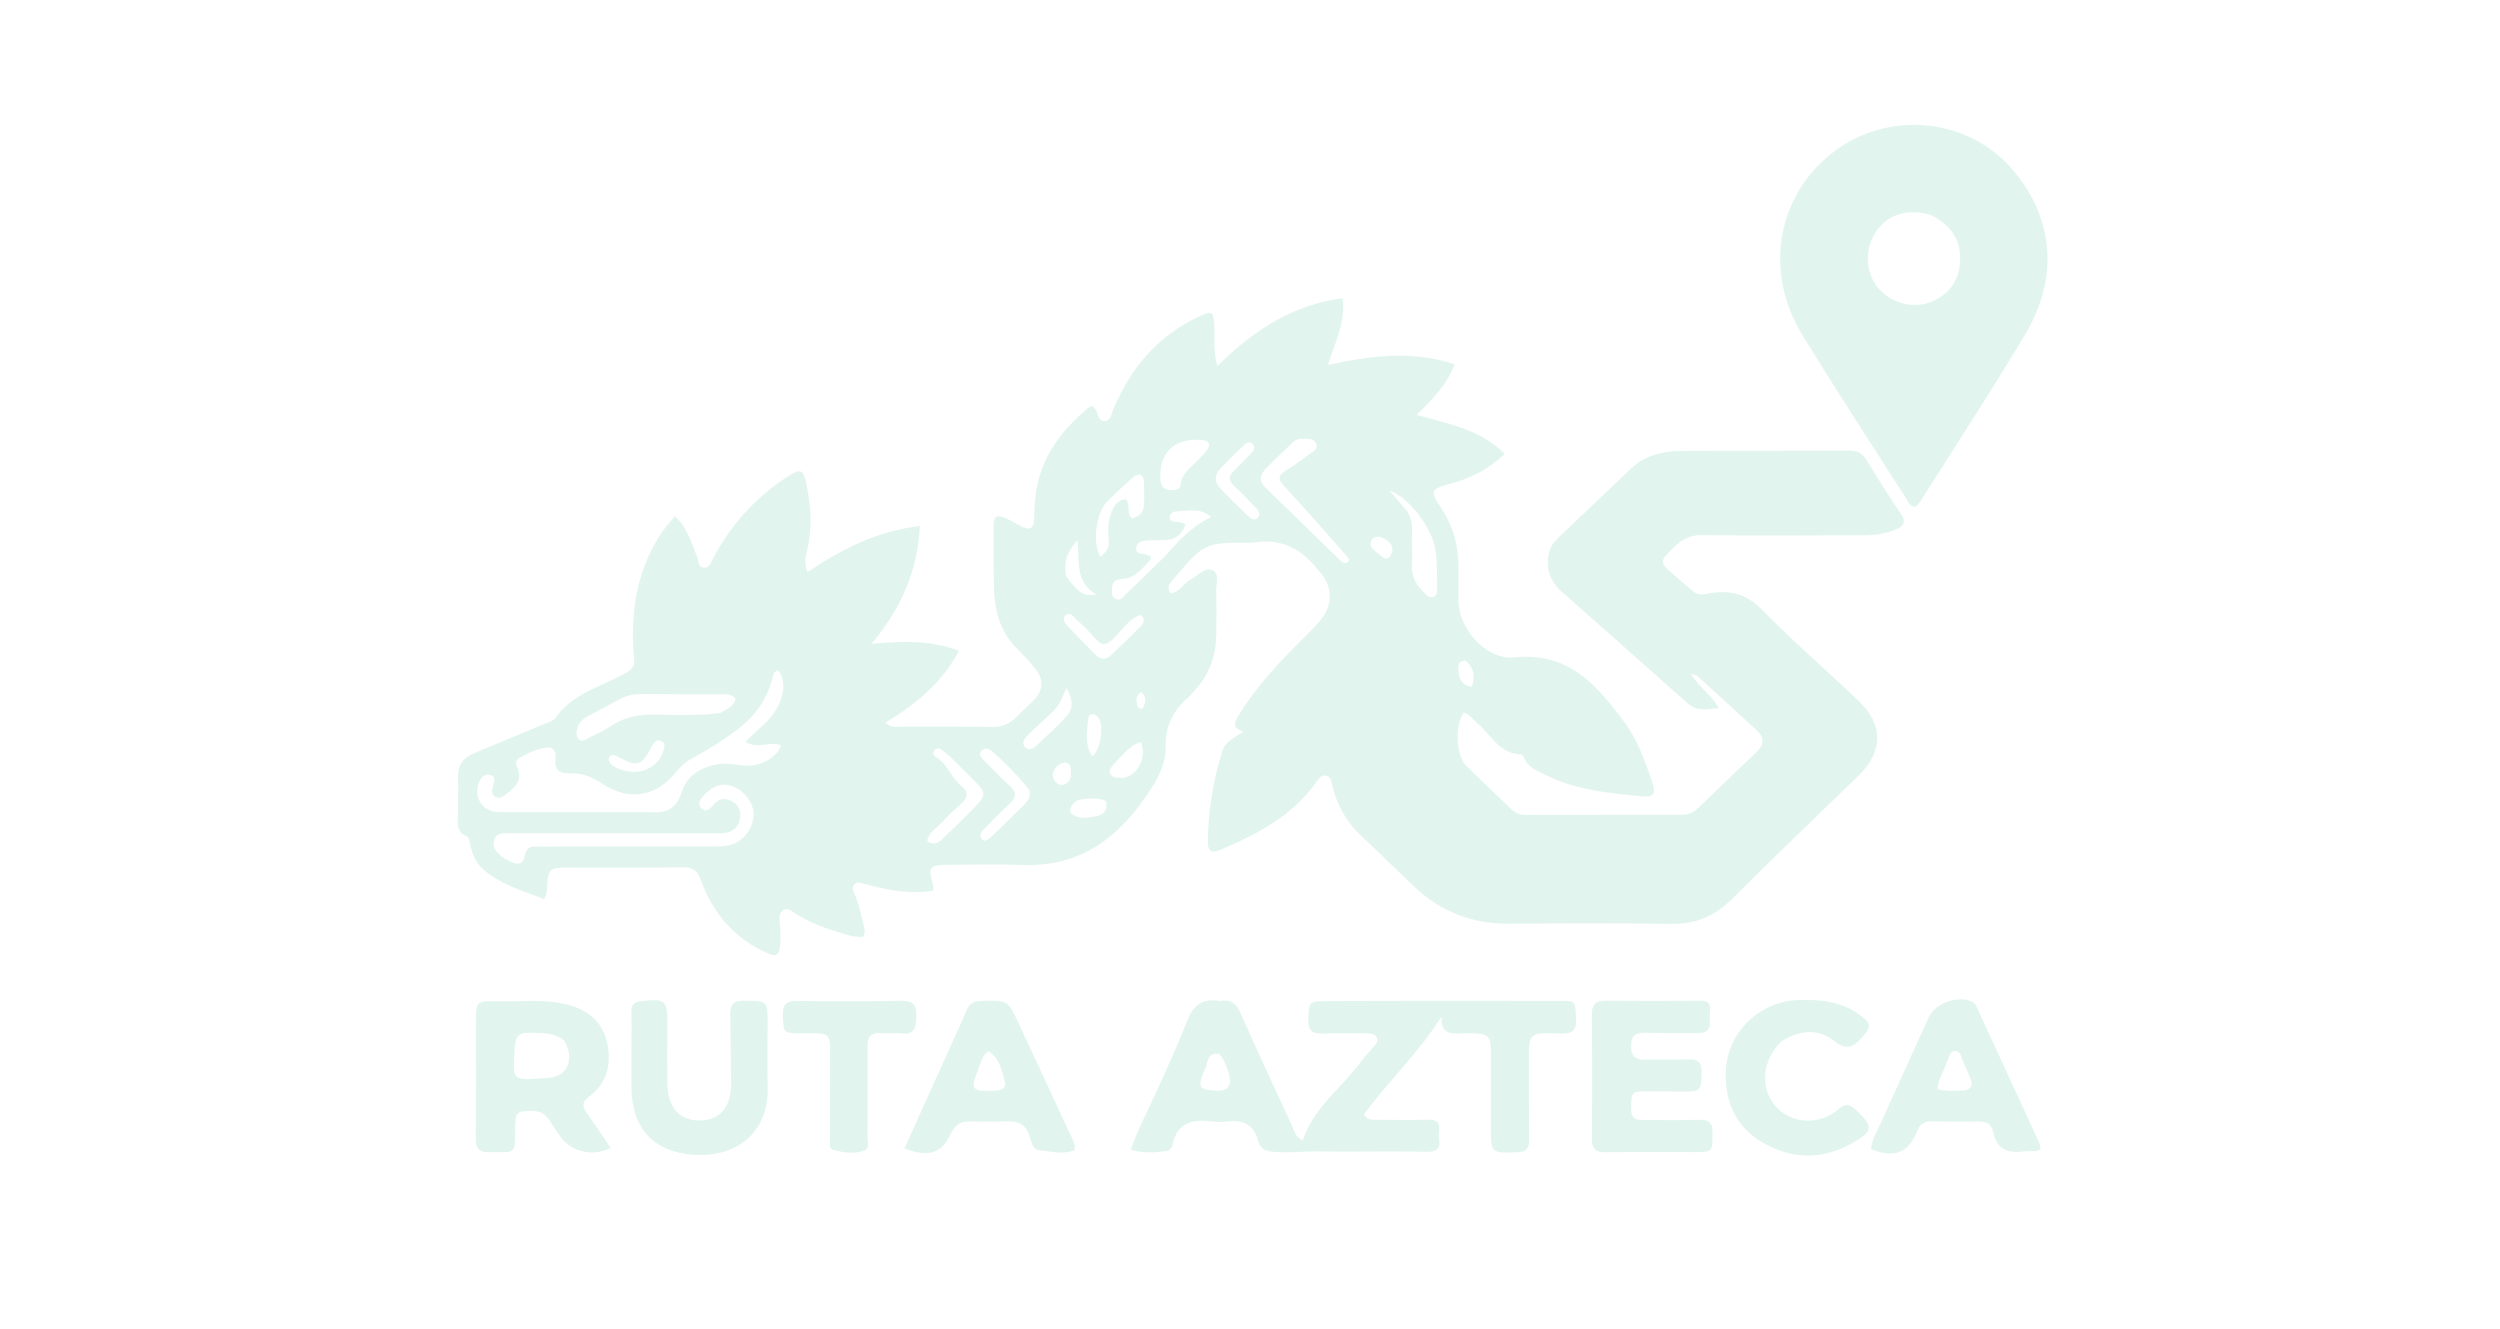
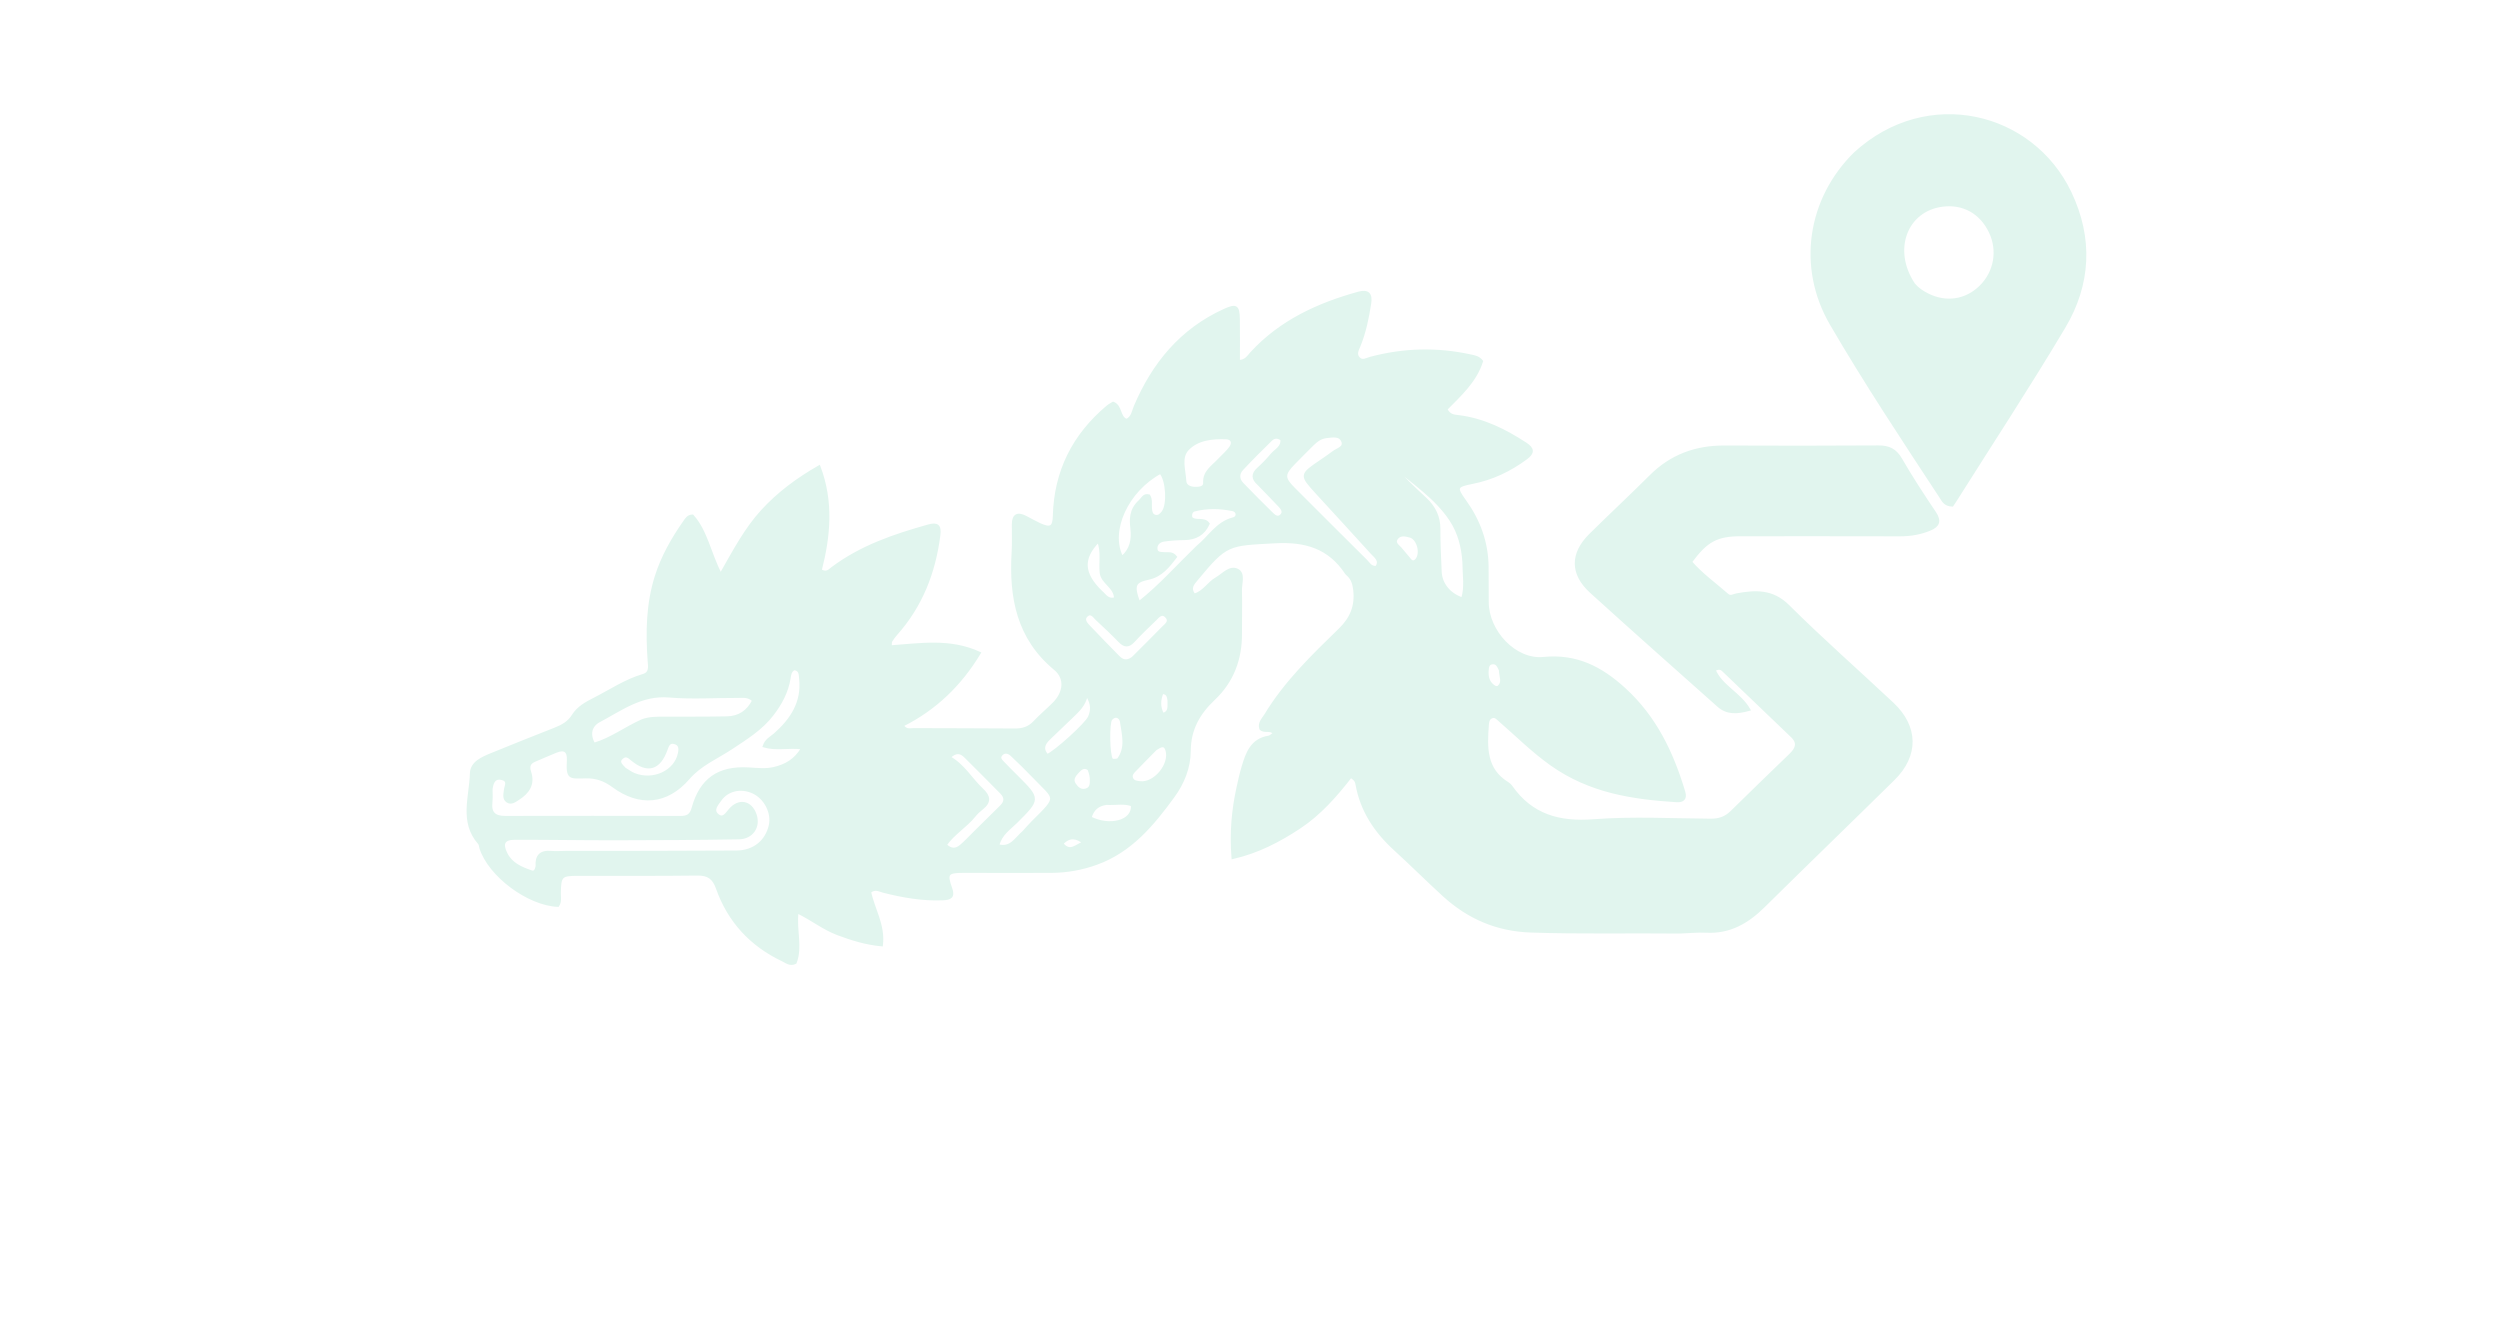
<svg xmlns="http://www.w3.org/2000/svg" version="1.1" id="Layer_1" x="0px" y="0px" width="100%" viewBox="0 0 1024 544" enable-background="new 0 0 1024 544" xml:space="preserve">
-   <path fill="#E1F5EE" opacity="1" stroke="none" d=" M338.827,380.372   C334.026,378.726 329.854,376.681 325.846,374.254   C324.356,373.351 322.823,371.627 320.885,372.824   C318.867,374.07 319.251,376.366 319.426,378.311   C319.71,381.469 319.824,384.572 319.485,387.76   C319.098,391.401 317.674,391.874 314.561,390.518   C300.905,384.567 292.006,374.199 287.057,360.443   C285.675,356.602 283.821,355.242 279.875,355.281   C264.045,355.437 248.212,355.339 232.38,355.353   C225.224,355.359 224.382,356.184 224.061,363.292   C223.995,364.766 224.111,366.283 222.8,368.243   C214.132,364.864 205,362.344 197.74,355.929   C194.944,353.458 193.5,350.014 192.704,346.336   C192.426,345.056 192.226,343.02 191.442,342.708   C186.018,340.552 187.774,336.001 187.66,332.142   C187.527,327.647 187.813,323.137 187.612,318.646   C187.387,313.623 189.624,310.413 194.123,308.545   C203.962,304.459 213.806,300.385 223.63,296.262   C224.991,295.69 226.717,295.195 227.475,294.107   C234.402,284.18 245.898,281.343 255.695,275.981   C258.641,274.369 260.101,273.188 259.764,269.76   C258.323,255.126 259.683,240.85 265.898,227.31   C268.532,221.572 271.877,216.311 276.471,211.44   C281.718,216.292 283.21,222.523 285.606,228.277   C286.256,229.838 285.909,232.378 288.369,232.533   C290.637,232.676 291.161,230.443 291.982,228.885   C299.287,215.041 309.393,203.737 322.554,195.241   C328.202,191.594 329.068,192.178 330.417,198.861   C332.216,207.777 332.808,216.596 330.567,225.558   C329.969,227.949 329.208,230.687 330.79,234.312   C344.717,224.909 359.23,217.528 376.773,215.435   C375.862,234.048 368.929,249.5 356.969,263.714   C369.186,262.659 380.795,262.01 392.827,266.544   C385.739,279.831 375.004,288.598 362.778,295.925   C364.754,298.32 366.899,297.6 368.772,297.611   C381.104,297.688 393.44,297.487 405.767,297.763   C410.138,297.861 413.52,296.594 416.481,293.563   C418.692,291.3 421.078,289.208 423.287,286.943   C427.463,282.659 427.68,278.362 423.837,273.66   C421.626,270.955 419.274,268.34 416.773,265.902   C409.581,258.893 407.317,250.05 407.12,240.448   C406.952,232.285 406.886,224.117 406.931,215.953   C406.956,211.279 408.163,210.553 412.37,212.438   C414.34,213.321 416.19,214.473 418.106,215.48   C421.777,217.41 423.425,216.642 423.568,212.517   C423.725,208.018 423.865,203.563 424.776,199.121   C427.532,185.689 435.477,175.691 445.631,167.117   C446.099,166.722 446.816,166.623 447.524,166.343   C448.029,166.914 448.559,167.344 448.872,167.896   C449.874,169.664 449.804,172.741 452.685,172.363   C455.142,172.039 455.322,169.244 456.149,167.296   C463.325,150.41 474.542,137.296 491.453,129.501   C496.446,127.199 497.034,127.624 497.37,133.097   C497.679,138.131 496.835,143.274 498.619,149.992   C513.383,135.223 529.418,124.919 549.915,122.125   C551.271,131.803 546.979,139.749 543.932,149.489   C561.794,145.569 578.61,143.524 595.844,149.194   C592.674,157.375 587.137,163.236 580.268,169.945   C593.62,173.648 606.499,176.003 616.356,185.888   C609.612,192.426 601.9,196.075 593.479,198.313   C586.164,200.258 585.696,201.261 589.947,207.499   C594.864,214.716 597.286,222.725 597.381,231.437   C597.434,236.269 597.395,241.102 597.399,245.935   C597.408,257.637 608.829,270.483 620.353,269.264   C642.449,266.928 654.224,280.72 665.364,295.807   C670.92,303.333 674.024,312.278 676.99,321.141   C678.15,324.608 677.353,326.621 673.132,326.226   C659.354,324.937 645.576,323.721 632.919,317.36   C629.508,315.646 625.831,314.313 624.199,310.36   C623.964,309.793 623.326,308.996 622.855,308.982   C613.977,308.725 610.617,300.831 604.986,296.117   C603.23,294.648 601.999,292.527 599.603,291.898   C595.874,296.826 596.304,309.375 600.584,313.65   C606.712,319.771 613.091,325.639 619.31,331.67   C621.005,333.315 622.968,333.783 625.226,333.779   C646.391,333.737 667.555,333.708 688.72,333.734   C691.395,333.738 693.586,332.866 695.476,331.048   C703.52,323.314 711.561,315.576 719.62,307.856   C722.625,304.977 722.689,302.035 719.664,299.239   C711.596,291.781 703.461,284.396 695.325,277.012   C694.896,276.623 694.213,276.515 692.625,275.843   C695.731,281.68 701.199,284.361 703.969,290.057   C699.212,290.451 695.108,291.502 691.367,288.175   C674.191,272.898 656.984,257.656 639.757,242.437   C636.339,239.417 634.237,235.786 634.036,231.193   C633.862,227.21 634.816,223.559 637.796,220.714   C647.795,211.167 657.823,201.65 667.841,192.123   C673.482,186.76 680.472,184.775 687.966,184.726   C711.13,184.575 734.296,184.708 757.459,184.558   C760.899,184.536 762.915,185.705 764.671,188.623   C769.135,196.04 773.822,203.33 778.632,210.53   C780.642,213.541 780.132,215.285 776.931,216.705   C772.735,218.568 768.338,219.235 763.807,219.241   C741.476,219.272 719.143,219.465 696.815,219.198   C689.749,219.114 686.026,223.602 682.008,227.964   C680.292,229.829 681.44,231.809 683.026,233.222   C686.506,236.322 690.095,239.299 693.66,242.303   C695.351,243.728 697.195,243.557 699.297,243.165   C707.632,241.607 714.751,242.647 721.382,249.412   C734.195,262.484 748.086,274.495 761.356,287.128   C771.663,296.941 771.315,308.038 761.021,317.961   C743.748,334.61 726.466,351.254 709.475,368.188   C702.417,375.222 694.497,378.579 684.483,378.431   C662.323,378.103 640.154,378.212 617.99,378.352   C602.894,378.448 589.969,373.339 579.072,363.005   C571.818,356.126 564.722,349.082 557.438,342.236   C551.413,336.573 547.599,329.716 545.704,321.738   C545.314,320.098 545.139,318.178 543.298,317.697   C541.408,317.203 540.271,318.828 539.318,320.174   C529.454,334.121 515.067,341.635 499.894,348.088   C496.072,349.714 494.678,348.523 494.738,344.558   C494.928,331.995 496.863,319.757 500.625,307.737   C501.954,303.489 505.629,302.314 509.229,299.606   C504.234,298.118 505.784,295.583 507.406,292.927   C514.771,280.874 524.42,270.762 534.397,260.911   C536.999,258.342 539.624,255.724 541.781,252.793   C546.149,246.859 545.471,239.472 540.422,234.091   C540.308,233.969 540.172,233.866 540.072,233.735   C533.303,224.863 524.706,220.272 513.284,222.287   C513.122,222.315 512.951,222.29 512.785,222.29   C493.413,222.263 493.399,222.251 480.927,236.883   C479.497,238.561 477.369,240.238 479.572,243.085   C483.292,242.476 484.853,238.757 487.868,237.219   C490.763,235.743 493.572,232.076 496.661,233.561   C499.749,235.046 498.038,239.307 498.146,242.333   C498.354,248.158 498.273,253.997 498.176,259.829   C498.034,268.453 495.478,276.197 489.492,282.618   C488.584,283.593 487.833,284.741 486.828,285.595   C480.669,290.829 477.309,297.269 477.466,305.531   C477.573,311.175 475.563,316.42 472.685,321.121   C460.338,341.288 444.171,355.288 418.674,354.298   C408.69,353.91 398.678,354.217 388.679,354.223   C380.541,354.227 379.982,354.981 382.237,362.699   C382.367,363.146 382.254,363.664 382.254,364.82   C376.84,365.7 371.438,365.508 366.094,364.723   C361.99,364.12 357.959,362.998 353.913,362.034   C352.625,361.727 351.343,360.98 350.156,362.092   C348.758,363.401 349.473,364.916 350.078,366.251   C351.881,370.228 352.6,374.503 353.678,378.681   C354.091,380.281 354.709,381.873 353.384,383.782   C348.463,384.016 343.931,381.777 338.827,380.372  M265.364,332.626   C272.095,333.294 276.9,332.031 279.281,324.208   C281.754,316.083 291.085,311.885 300.08,313.001   C302.387,313.287 304.723,313.706 307.024,313.597   C312.812,313.325 318.752,309.463 319.92,305.308   C315.39,303.345 310.178,307.108 305.34,303.822   C309.588,299.39 314.504,296.082 317.613,291.101   C321.422,284.998 321.888,278.404 318.763,274.608   C316.86,274.937 316.719,276.585 316.354,277.979   C314.061,286.722 309.067,293.546 301.888,298.948   C296.414,303.067 290.661,306.718 284.643,309.965   C281.836,311.479 279.304,313.215 277.291,315.811   C269.089,326.384 257.671,328.372 246.453,320.889   C242.527,318.27 238.501,316.571 233.907,316.78   C229.362,316.987 226.964,315.749 227.552,310.682   C227.848,308.129 226.829,305.76 223.66,306.229   C219.688,306.818 216.023,308.509 212.59,310.577   C211.267,311.374 211.122,312.818 211.765,314.137   C214.122,318.968 211.617,322.028 208.035,324.738   C206.44,325.944 204.7,327.618 202.71,326.318   C200.954,325.17 201.538,322.964 202.107,321.238   C202.64,319.62 202.887,318.177 201.013,317.524   C199.229,316.903 197.713,317.646 196.787,319.292   C193.215,325.644 197.186,332.617 204.415,332.625   C224.41,332.645 244.405,332.619 265.364,332.626  M219.827,346.728   C243.957,346.72 268.088,346.704 292.219,346.713   C295.063,346.715 297.883,346.659 300.568,345.575   C305.49,343.588 308.94,338.171 308.646,332.911   C308.396,328.447 304.258,323.359 299.682,321.917   C294.857,320.397 291.236,322.612 288.173,325.935   C286.87,327.347 285.391,329.388 287.452,331.172   C289.21,332.693 290.748,331.531 292.033,329.887   C294.014,327.353 296.654,326.577 299.573,328.035   C302.411,329.452 303.594,332.036 303.126,335.104   C302.629,338.358 300.675,340.579 297.321,341.117   C295.529,341.404 293.671,341.332 291.843,341.332   C264.217,341.324 236.592,341.293 208.966,341.294   C206.349,341.294 203.279,340.814 202.379,344.284   C201.595,347.307 203.534,349.33 205.764,350.957   C206.962,351.831 208.305,352.54 209.655,353.166   C212.284,354.384 214.25,353.833 214.871,350.748   C215.334,348.452 215.998,346.504 219.827,346.728  M295.105,292.021   C297.524,290.454 300.569,289.514 301.287,286.202   C299.523,284.011 297.254,284.388 295.147,284.38   C284.319,284.339 273.491,284.425 262.664,284.289   C259.385,284.248 256.46,284.943 253.621,286.525   C249.696,288.714 245.673,290.725 241.715,292.857   C239.494,294.054 237.289,295.396 236.553,297.998   C236.107,299.572 235.777,301.426 237.086,302.747   C238.493,304.166 239.886,302.836 241.153,302.201   C244.279,300.637 247.535,299.239 250.411,297.29   C255.924,293.554 261.897,292.586 268.427,292.708   C277.071,292.87 285.74,293.248 295.105,292.021  M538.06,212.431   C533.938,207.865 529.866,203.254 525.676,198.752   C523.449,196.358 523.528,194.64 526.448,192.86   C529.706,190.873 532.827,188.639 535.868,186.328   C537.462,185.116 540.281,184.06 538.931,181.418   C537.833,179.27 535.144,179.778 533.024,179.764   C531.665,179.755 530.423,180.333 529.429,181.294   C525.726,184.874 521.959,188.394 518.376,192.091   C515.953,194.593 515.686,197.192 518.481,199.884   C528.395,209.436 538.203,219.097 548.095,228.672   C549.197,229.739 550.311,231.352 552.391,230.052   C552.391,229.57 552.596,228.916 552.361,228.646   C547.784,223.389 543.155,218.178 538.06,212.431  M576.43,209.478   C577.983,211.955 578.469,214.64 578.39,217.56   C578.263,222.204 578.65,226.873 578.338,231.499   C577.996,236.556 580.531,240.01 583.806,243.232   C584.77,244.181 585.884,245.078 587.331,244.378   C588.529,243.798 588.693,242.56 588.662,241.364   C588.506,235.401 588.933,229.4 587.562,223.513   C585.523,214.751 576.495,203.406 569.194,201.002   C571.726,203.886 573.886,206.348 576.43,209.478  M477.273,227.764   C482.578,221.695 487.947,215.697 496.169,211.719   C491.242,207.806 486.542,209.323 482.176,209.427   C480.403,209.469 478.596,210.477 479.276,212.956   C481.052,214.527 483.702,212.915 485.556,214.982   C484.195,218.724 481.715,220.983 477.616,221.204   C474.963,221.347 472.295,221.24 469.646,221.422   C467.565,221.564 465.45,222.225 465.394,224.723   C465.34,227.14 467.601,226.64 469.123,227.005   C469.884,227.189 470.599,227.566 471.372,227.87   C471.268,228.597 471.376,229.239 471.108,229.51   C467.766,232.895 464.861,237.011 459.434,237.184   C457.047,237.26 455.674,238.331 455.496,240.731   C455.372,242.389 455.112,244.334 456.81,245.243   C458.934,246.38 460.119,244.392 461.379,243.185   C466.537,238.241 471.643,233.243 477.273,227.764  M393.73,321.878   C396.902,324.362 396.495,326.713 393.659,329.232   C390.923,331.663 388.239,334.182 385.775,336.884   C383.635,339.232 380.465,340.87 379.759,344.472   C382.418,346.461 384.36,345.21 386.106,343.538   C390.434,339.394 394.807,335.289 398.948,330.962   C404.145,325.531 404.021,324.67 398.545,319.253   C395.349,316.091 392.191,312.89 388.96,309.764   C387.891,308.73 386.695,307.806 385.465,306.966   C384.557,306.346 383.495,306.414 382.779,307.325   C382.051,308.251 382.212,309.451 383.149,309.957   C387.927,312.536 389.299,318.064 393.73,321.878  M453.181,205.739   C448.79,210.909 447.431,222.386 450.703,228.008   C453.186,226.2 454.573,224.001 454.16,220.837   C453.724,217.498 453.777,214.115 454.872,210.955   C455.926,207.915 457.246,204.767 461.106,204.476   C463.281,206.804 461.106,210.095 463.68,212.317   C466.205,211.671 468.196,210.195 468.491,207.476   C468.831,204.349 468.683,201.158 468.605,197.999   C468.514,194.331 466.704,193.348 463.891,195.707   C460.33,198.693 457.062,202.029 453.181,205.739  M481.079,200.744   C482.299,200.489 483.507,199.905 483.58,198.635   C483.833,194.278 487.107,192.053 489.76,189.352   C491.392,187.691 493.164,186.102 494.471,184.204   C496.01,181.968 495.285,180.561 492.388,180.27   C481.252,179.151 474.616,185.397 475.308,196.233   C475.523,199.612 476.939,201.134 481.079,200.744  M405.724,343.055   C410.235,338.658 414.79,334.305 419.237,329.846   C421.333,327.745 422.999,325.194 420.665,322.391   C416.313,317.164 411.578,312.273 406.445,307.796   C405.109,306.63 403.39,305.94 402.032,307.562   C400.521,309.366 402.241,310.605 403.356,311.741   C406.726,315.173 410.056,318.658 413.611,321.892   C416.518,324.538 416.394,326.64 413.522,329.237   C409.835,332.569 406.403,336.186 402.919,339.738   C401.848,340.83 400.953,342.165 402.17,343.696   C403.206,344.999 404.231,344.081 405.724,343.055  M467.255,251.822   C462.09,253.596 459.501,258.362 455.816,261.827   C453.229,264.26 451.351,264.686 448.855,261.772   C446.266,258.747 443.321,256.02 440.449,253.248   C439.428,252.262 438.22,250.67 436.641,251.898   C434.833,253.304 435.957,255.008 437.096,256.216   C440.973,260.33 444.936,264.364 448.936,268.358   C450.942,270.362 453.156,270.197 455.136,268.318   C459.115,264.543 463.053,260.723 466.91,256.824   C468.174,255.546 469.549,254.044 467.255,251.822  M505.397,192.836   C507.619,190.596 509.875,188.389 512.047,186.101   C513.184,184.904 514.621,183.45 513.044,181.834   C511.666,180.424 510.182,181.674 509.137,182.675   C505.901,185.774 502.682,188.903 499.655,192.203   C497.641,194.399 497.294,197.199 499.354,199.451   C503.158,203.611 507.238,207.523 511.298,211.441   C512.344,212.45 513.844,213.543 515.205,212.012   C516.461,210.599 515.501,209.132 514.454,208.038   C511.469,204.92 508.427,201.854 505.33,198.848   C503.495,197.068 502.868,195.338 505.397,192.836  M426.976,295.494   C425.028,297.31 422.995,299.043 421.162,300.968   C419.806,302.392 418.077,304.202 419.958,306.121   C421.583,307.78 423.469,306.44 424.795,305.185   C429.024,301.182 433.405,297.287 437.201,292.896   C439.858,289.823 439.239,286.163 436.85,281.84   C435.306,285.031 434.532,287.426 433.114,289.345   C431.551,291.461 429.398,293.139 426.976,295.494  M458.298,310.796   C457.61,311.508 456.852,312.167 456.25,312.946   C455.365,314.09 454.028,315.196 454.746,316.863   C455.442,318.48 457.069,318.47 458.562,318.6   C465.143,319.17 470.241,310.61 467.267,303.971   C463.678,305.314 463.678,305.314 458.298,310.796  M250.899,313.637   C259.318,318.723 269.231,315.823 271.719,307.54   C272.209,305.907 272.773,304.128 270.516,303.408   C268.754,302.846 267.869,304.009 267.102,305.497   C262.814,313.814 261.143,314.342 253.192,310.007   C252.124,309.425 251.021,308.792 249.991,309.707   C248.65,310.898 249.435,312.088 250.899,313.637  M436.831,236.252   C441.739,242.885 443.852,244.39 449.03,243.521   C440.244,238.392 442.196,230.005 441.364,221.242   C436.797,226.287 435.554,230.574 436.831,236.252  M452.939,328.152   C449.654,326.476 446.134,327.105 442.777,327.486   C439.439,327.866 437.183,331.855 439.103,333.398   C442.063,335.776 445.791,334.946 449.069,334.29   C451.574,333.788 454.032,332.198 452.939,328.152  M447.394,309.676   C450.892,307.656 452.469,296.131 449.561,293.509   C448.022,292.122 445.963,292.134 445.785,294.265   C445.36,299.348 443.986,304.593 447.394,309.676  M570.387,225.416   C570.406,223.815 569.746,222.534 568.475,221.598   C566.35,220.032 563.361,218.758 561.915,221.161   C560.02,224.312 563.791,225.925 565.652,227.702   C567.774,229.73 569.528,228.959 570.387,225.416  M431.702,319.561   C433.084,321.207 434.681,322.288 436.77,320.854   C439.032,319.301 438.742,316.886 438.505,314.605   C438.349,313.102 437.354,312.103 435.827,312.414   C433.387,312.912 431.853,314.576 431.249,316.984   C431.101,317.578 431.33,318.267 431.702,319.561  M600.239,270.601   C596.596,270.824 597.284,273.675 597.508,275.719   C597.82,278.577 599.23,280.897 602.918,281.253   C604.019,277.285 604.108,273.799 600.239,270.601  M465.941,289.359   C466.618,290.257 467.645,290.919 468.286,289.721   C469.405,287.631 469.588,285.418 467.523,283.516   C465.037,284.774 465.363,286.755 465.941,289.359  z" />
-   <path fill="#E1F5EE" opacity="1" stroke="none" d=" M822.072,66.927   C841.003,87.024 844.063,112.567 829.498,137.011   C815.698,160.169 800.887,182.723 786.497,205.528   C785.984,206.342 785.212,206.993 784.668,207.6   C782.329,207.548 781.751,205.776 780.894,204.431   C766.583,181.972 751.967,159.7 738.102,136.969   C722.111,110.752 728.082,79.102 751.845,61.6   C772.675,46.259 802.927,47.578 822.072,66.927  M791.163,88.177   C781.773,85.134 773.053,87.74 768.316,95.005   C763.591,102.254 764.087,111.978 769.5,118.179   C775.096,124.59 784.6,126.802 792.207,123.13   C798.468,120.108 802.18,115.039 802.79,107.974   C803.565,99.016 799.685,92.625 791.163,88.177  z" />
-   <path fill="#E1F5EE" opacity="1" stroke="none" d=" M499.83,409.997   C504.505,409.195 506.524,411.393 508.152,415.042   C514.932,430.241 521.905,445.355 528.915,460.45   C530.056,462.908 530.627,465.922 533.624,467.172   C537.964,453.585 549.651,445.547 557.559,434.722   C559.126,432.577 561.036,430.686 562.728,428.628   C563.55,427.629 564.673,426.634 563.985,425.109   C563.249,423.477 561.738,423.288 560.19,423.285   C554.193,423.274 548.184,423.038 542.204,423.348   C537.502,423.592 535.6,422.105 535.872,417.159   C536.235,410.542 536.296,410.085 542.427,410.049   C556.086,409.969 569.745,409.925 583.405,409.916   C602.127,409.904 620.849,409.937 639.572,409.955   C645.422,409.96 645.209,409.975 645.548,417.195   C645.758,421.653 644.478,423.46 639.72,423.357   C625.692,423.053 626.179,422.206 626.269,436.939   C626.331,446.933 626.184,456.93 626.354,466.922   C626.416,470.596 625.023,471.865 621.403,471.974   C610.675,472.298 610.678,472.414 610.674,461.852   C610.671,451.357 610.709,440.862 610.65,430.368   C610.617,424.538 609.405,423.385 603.608,423.263   C602.109,423.232 600.601,423.144 599.112,423.265   C594.188,423.666 589.872,423.319 590.494,416.311   C581.141,431.223 568.597,442.928 558.633,456.51   C560.112,459.094 562.286,458.628 564.181,458.646   C571.01,458.712 577.846,458.835 584.667,458.595   C588.394,458.464 589.968,459.721 589.421,463.462   C589.302,464.277 589.288,465.145 589.427,465.955   C590.293,471.03 588.096,471.919 583.28,471.785   C569.148,471.39 554.994,471.901 540.857,471.607   C534.275,471.47 527.73,472.425 521.128,471.732   C518.068,471.41 516.143,470.509 515.361,467.426   C513.739,461.025 509.497,458.601 503.063,459.348   C500.763,459.616 498.376,459.602 496.077,459.321   C488.323,458.376 482.156,459.822 480.336,468.757   C480.068,470.073 479.198,471.29 477.707,471.487   C472.965,472.113 468.221,472.432 463.157,470.973   C465.926,462.794 469.792,455.637 473.146,448.254   C477.621,438.405 482.212,428.585 486.093,418.498   C488.596,411.993 492.272,408.664 499.83,409.997  M498.369,446.743   C500.825,446.766 503.095,446.484 503.755,443.509   C504.353,440.811 500.833,431.681 498.789,431.577   C493.72,431.32 494.983,436.483 493.042,438.96   C492.845,439.211 492.776,439.567 492.666,439.88   C490.684,445.523 491.267,446.341 498.369,446.743  z" />
-   <path fill="#E1F5EE" opacity="1" stroke="none" d=" M194.923,419.103   C194.963,410.113 194.967,409.946 203.383,410.124   C213.166,410.331 223.019,409.015 232.711,411.553   C241.409,413.832 247.18,419.026 248.854,427.955   C250.439,436.404 248.422,443.957 241.217,449.252   C238.251,451.431 238.483,453.226 240.323,455.819   C243.665,460.531 246.844,465.359 250.126,470.191   C242.63,473.984 233.606,471.713 229.425,465.41   C227.953,463.191 226.366,461.046 224.96,458.787   C222.238,454.414 218.051,454.817 213.855,455.283   C212.36,455.449 211.488,456.477 211.285,457.942   C211.103,459.257 210.98,460.593 210.987,461.919   C211.055,473.823 210.901,471.754 200.03,471.911   C196.152,471.966 194.814,470.383 194.852,466.533   C195.003,450.886 194.919,435.236 194.923,419.103  M231.173,426.335   C227.045,422.702 221.987,423.211 217.029,423.038   C212.965,422.896 211.095,424.292 210.86,428.68   C210.089,443.032 208.909,442.685 224.745,441.473   C232.489,440.88 235.515,433.784 231.173,426.335  z" />
-   <path fill="#E1F5EE" opacity="1" stroke="none" d=" M668.13,454.665   C668.207,458.33 670.339,458.751 672.926,458.738   C680.586,458.7 688.251,458.904 695.903,458.657   C700.008,458.524 701.495,459.92 701.459,464.081   C701.39,471.948 701.591,471.919 693.658,471.903   C681.669,471.879 669.679,471.809 657.692,471.961   C653.701,472.011 652.013,470.685 652.048,466.495   C652.19,449.512 652.164,432.527 652.039,415.544   C652.01,411.52 653.477,409.841 657.584,409.883   C670.57,410.015 683.56,409.978 696.547,409.897   C699.596,409.878 700.844,411.037 700.425,414.088   C700.245,415.398 700.222,416.762 700.357,418.077   C700.74,421.78 698.987,423.223 695.448,423.18   C688.455,423.094 681.459,423.214 674.469,423.038   C670.605,422.94 668.086,423.591 668.099,428.37   C668.11,432.828 670.003,434.196 674.158,434.046   C679.979,433.837 685.818,434.141 691.638,433.917   C695.5,433.768 697.073,435.161 696.964,439.099   C696.745,447.04 696.8,447.109 688.765,447.092   C684.27,447.082 679.774,447.077 675.278,447.042   C668.148,446.987 668.148,446.977 668.13,454.665  z" />
-   <path fill="#E1F5EE" opacity="1" stroke="none" d=" M388.122,431.228   C390.807,425.279 393.443,419.72 395.8,414.045   C396.978,411.207 398.685,410.063 401.808,409.979   C412.755,409.683 412.767,409.567 417.304,419.303   C424.604,434.966 431.881,450.639 439.163,466.31   C439.79,467.658 440.567,468.977 440.085,471.123   C435.321,473.03 430.188,471.641 425.28,471.018   C422.77,470.699 422.41,467.15 421.586,464.897   C420.105,460.852 417.463,459.192 413.243,459.318   C407.926,459.476 402.598,459.465 397.28,459.34   C393.472,459.251 391.091,460.855 389.497,464.309   C385.732,472.461 380.567,474.197 370.443,470.409   C376.293,457.436 382.126,444.503 388.122,431.228  M404.833,430.536   C402.13,432.373 401.758,435.52 400.647,438.205   C397.369,446.121 398.158,447.171 406.736,446.767   C407.559,446.728 408.398,446.711 409.196,446.533   C410.846,446.165 412.136,445.022 411.663,443.394   C410.319,438.769 409.754,433.706 404.833,430.536  z" />
-   <path fill="#E1F5EE" opacity="1" stroke="none" d=" M832.554,471.471   C831.027,471.519 829.854,471.486 828.703,471.633   C822.369,472.443 817.791,470.784 816.428,463.705   C815.815,460.519 813.496,459.25 810.142,459.342   C803.826,459.514 797.499,459.489 791.182,459.326   C788.046,459.246 786.381,460.478 785.231,463.398   C781.724,472.3 775.926,474.519 766.385,470.689   C766.651,466.86 768.746,463.608 770.271,460.208   C776.8,445.651 783.479,431.16 790.037,416.615   C792.626,410.873 802.228,407.486 807.908,410.401   C809.245,411.086 809.631,412.374 810.176,413.557   C818.449,431.52 826.694,449.497 834.974,467.457   C836.04,469.769 836.726,471.729 832.554,471.471  M797.47,434.927   C796.241,438.584 793.913,441.892 793.646,446.12   C797.135,447.086 800.43,446.766 803.689,446.7   C807.398,446.626 808.254,444.614 806.953,441.414   C805.96,438.972 804.909,436.551 803.804,434.158   C803.147,432.735 803.122,430.561 801.051,430.464   C798.661,430.353 798.58,432.713 797.47,434.927  z" />
-   <path fill="#E1F5EE" opacity="1" stroke="none" d=" M258.654,428.001   C258.653,423.173 258.765,418.841 258.613,414.518   C258.51,411.597 259.656,410.394 262.58,410.08   C272.669,408.998 273.337,409.517 273.339,419.58   C273.34,427.904 273.171,436.232 273.413,444.549   C273.694,454.219 278.958,459.394 287.521,458.913   C295.127,458.485 299.592,453.23 299.449,443.396   C299.316,434.251 299.329,425.105 299.136,415.966   C299.048,411.768 299.943,409.901 304.532,409.91   C314.448,409.93 314.431,409.736 314.404,419.691   C314.381,428.177 314.229,436.668 314.441,445.148   C314.927,464.581 301.121,474.173 283.947,472.981   C267.589,471.846 258.692,461.968 258.648,445.48   C258.633,439.82 258.651,434.161 258.654,428.001  z" />
-   <path fill="#E1F5EE" opacity="1" stroke="none" d=" M729.643,426.564   C721.651,434.317 720.8,445.905 727.398,453.246   C733.814,460.385 745.04,461.112 753.046,454.29   C756.321,451.499 758.037,452.57 760.488,454.89   C767.362,461.397 767.3,463.343 758.945,468.103   C746.454,475.22 733.746,475.041 721.494,467.701   C710.8,461.295 706.505,451.161 706.872,438.972   C707.358,422.818 720.841,409.98 736.972,409.588   C745.66,409.377 753.891,410.147 761.225,415.325   C766.796,419.258 766.698,420.642 762.082,425.571   C758.471,429.425 755.896,429.942 751.39,426.442   C744.67,421.222 737.118,421.829 729.643,426.564  z" />
-   <path fill="#E1F5EE" opacity="1" stroke="none" d=" M355.351,463.919   C354.966,466.753 356.711,470.168 353.979,471.249   C349.929,472.851 345.392,472.062 341.219,470.994   C339.391,470.526 339.959,468.13 339.957,466.529   C339.943,454.703 339.983,442.877 340.012,431.051   C340.03,423.651 339.626,423.247 332.047,423.217   C330.715,423.212 329.382,423.219 328.049,423.212   C320.78,423.173 320.956,423.077 320.64,416.056   C320.432,411.428 322.077,409.925 326.615,409.984   C340.771,410.167 354.934,410.162 369.089,409.933   C373.886,409.855 375.49,411.519 375.365,416.33   C375.248,420.826 374.744,423.898 369.181,423.293   C366.382,422.988 363.513,423.37 360.694,423.176   C356.786,422.908 355.321,424.649 355.35,428.452   C355.439,440.112 355.363,451.773 355.351,463.919  z" />
+   <path fill="#e1f5ee" opacity="1" stroke="#e1f5ee" d=" M687.954,381.884   C667.303,381.66 647.146,382.163 626.981,381.469   C613.085,380.991 601.422,375.929 591.352,366.741   C584.583,360.564 578.1,354.074 571.33,347.898   C563.339,340.607 557.631,332.058 555.703,321.255   C555.521,320.238 555.259,319.305 553.271,318.129   C547.281,325.831 540.697,333.396 532.265,338.962   C523.939,344.458 515.221,349.013 504.919,351.376   C504.105,341.079 504.956,331.719 507.001,322.442   C507.611,319.679 508.217,316.907 509.027,314.2   C510.724,308.532 512.596,302.965 519.658,301.833   C520.381,301.718 521.002,300.971 521.934,300.338   C520.273,298.43 517.792,300.105 516.317,298.497   C515.522,296.107 517.324,294.515 518.395,292.748   C526.52,279.345 537.705,268.559 548.806,257.756   C553.503,253.185 555.516,248.135 554.778,241.673   C554.497,239.209 553.915,237.143 552.078,235.482   C551.831,235.259 551.562,235.04 551.381,234.768   C544.409,224.258 534.753,221.356 522.287,222.034   C502.987,223.083 502.416,222.564 490.211,237.301   C488.735,239.084 486.986,240.843 489.157,243.615   C493.036,242.588 494.908,238.811 498.146,236.969   C500.969,235.364 503.712,231.835 506.903,233.48   C509.714,234.929 508.122,238.973 508.205,241.856   C508.374,247.684 508.165,253.521 508.218,259.354   C508.313,269.891 504.884,279.094 497.228,286.321   C490.997,292.202 487.279,298.764 487.232,307.616   C487.196,314.371 484.655,320.709 480.649,326.207   C472.25,337.734 463.241,348.635 449.18,353.719   C443.173,355.891 436.964,357.005 430.591,357.033   C418.591,357.084 406.592,357.034 394.592,357.029   C388.074,357.027 387.348,357.835 389.496,363.797   C390.819,367.47 389.234,368.147 386.089,368.274   C377.836,368.607 369.832,367.193 361.888,365.186   C360.187,364.757 358.49,363.544 356.315,365.307   C357.724,372.26 362.139,378.856 361.153,387.13   C354.613,386.52 348.831,384.697 343.115,382.557   C337.384,380.411 332.541,376.514 326.58,373.607   C325.671,380.972 328.326,387.844 325.806,394.337   C323.608,395.427 322.101,394.037 320.532,393.291   C307.566,387.121 298.491,377.307 293.721,363.768   C292.271,359.652 290.045,358.079 285.68,358.133   C269.35,358.338 253.015,358.226 236.683,358.245   C229.851,358.252 229.349,358.792 229.227,365.641   C229.195,367.43 229.682,369.317 228.54,370.961   C216.342,370.471 200.422,358.589 196.857,347.339   C196.656,346.705 196.671,345.898 196.273,345.447   C188.527,336.672 192.722,326.406 192.97,316.767   C193.083,312.366 197.51,310.483 201.27,308.946   C209.905,305.418 218.566,301.953 227.251,298.549   C230.264,297.368 232.916,295.931 234.711,293.038   C236.713,289.813 240.016,287.979 243.274,286.326   C249.934,282.946 256.172,278.697 263.444,276.552   C266.529,275.643 265.931,272.953 265.772,270.691   C264.948,259 265.11,247.434 268.701,236.09   C271.303,227.875 275.497,220.555 280.394,213.571   C281.143,212.504 281.865,211.292 283.661,211.236   C289.319,217.545 290.602,226.231 295.168,235.279   C300.77,225.438 305.387,216.666 312.102,209.315   C318.808,201.974 326.577,196.229 335.545,191.085   C341.092,205.696 339.59,219.837 336.089,233.611   C338.608,235.069 339.653,233.628 340.759,232.794   C352.578,223.883 366.269,219.242 380.289,215.32   C383.849,214.324 385.183,215.209 384.678,219.184   C382.737,234.461 377.394,248.189 367.046,259.787   C366.275,260.651 365.592,261.608 364.98,262.591   C364.756,262.95 364.858,263.512 364.727,264.824   C376.854,264.006 388.986,261.835 401.25,267.465   C393.362,280.547 383.05,290.444 369.672,297.136   C371.146,299.395 372.792,298.726 374.159,298.734   C387.991,298.812 401.825,298.761 415.657,298.888   C418.862,298.918 421.444,298.138 423.688,295.736   C426.185,293.061 429.032,290.716 431.615,288.118   C435.982,283.725 436.757,277.874 432.11,274.021   C416.832,261.352 413.783,244.65 414.861,226.25   C415.084,222.429 414.913,218.586 414.944,214.753   C414.975,210.909 416.799,210.058 420.077,211.736   C422.004,212.723 423.878,213.823 425.842,214.729   C430.293,216.783 431.615,216.016 431.739,211.315   C432.218,193.065 439.693,178.238 453.593,166.552   C454.329,165.934 455.22,165.501 455.947,165.04   C459.349,166.363 458.196,170.806 461.41,172.083   C463.866,170.996 464.055,168.457 464.927,166.412   C472.38,148.929 483.754,135.097 501.384,127.047   C506.322,124.793 507.244,125.29 507.343,130.649   C507.449,136.388 507.367,142.13 507.367,147.954   C510.271,147.919 511.284,145.962 512.552,144.582   C524.503,131.587 539.783,124.59 556.424,119.972   C560.378,118.874 561.737,120.482 561.151,124.251   C560.229,130.18 559.052,136.042 556.771,141.642   C556.111,143.261 554.972,145.112 556.61,146.763   C558.098,148.263 559.793,147.047 561.311,146.642   C574.927,143.006 588.605,142.659 602.37,145.677   C603.988,146.032 605.662,146.256 606.968,147.962   C604.4,156.161 598.022,161.859 592.357,167.609   C593.713,170.331 595.68,170.313 597.434,170.53   C607.622,171.788 616.478,176.231 624.94,181.739   C628.102,183.797 628.127,185.524 625.131,187.735   C618.464,192.656 611.205,196.125 603.02,197.732   C596.289,199.054 596.137,199.73 600.038,205.144   C605.838,213.195 609.126,222.13 609.229,232.129   C609.279,236.962 609.291,241.795 609.289,246.628   C609.282,258.508 620.519,270.741 632.173,269.588   C645.753,268.245 655.815,273.498 665.347,282.172   C678.053,293.735 685.013,308.381 689.799,324.408   C690.627,327.177 689.273,328.247 686.809,328.092   C668.599,326.941 651.235,324.33 635.44,313.147   C627.653,307.634 621.209,301.118 614.178,295.03   C613.313,294.281 612.486,293.24 611.16,293.691   C609.655,294.203 609.429,295.588 609.332,296.95   C608.684,306.074 608.253,315.124 617.576,320.816   C618.133,321.156 618.649,321.65 619.025,322.185   C627.324,334.008 638.61,337.14 652.749,336.059   C668.655,334.843 684.727,335.716 700.725,335.835   C704.122,335.86 706.795,334.944 709.226,332.54   C717.163,324.689 725.224,316.965 733.242,309.196   C735.663,306.851 736.985,304.478 733.942,301.574   C724.66,292.719 715.429,283.811 706.154,274.948   C705.349,274.179 704.503,273.187 702.233,274.417   C705.09,281.149 712.681,284.038 716.463,290.676   C711.547,292.031 707.435,292.329 703.815,289.106   C686.394,273.593 668.918,258.139 651.651,242.455   C643.517,235.067 643.551,226.744 651.362,219.025   C659.538,210.945 667.958,203.11 676.096,194.992   C684.498,186.613 694.586,182.927 706.333,182.982   C727.332,183.081 748.332,183.08 769.33,182.945   C773.592,182.918 776.383,184.181 778.616,188.06   C782.933,195.562 787.698,202.819 792.533,210.007   C794.892,213.514 793.904,215.492 790.419,216.911   C786.517,218.501 782.467,219.189 778.227,219.177   C756.561,219.114 734.895,219.151 713.229,219.147   C703.28,219.145 699.102,221.322 692.569,230.17   C696.971,235.275 702.537,239.225 707.621,243.682   C708.82,244.733 710.088,243.754 711.373,243.523   C719.022,242.149 725.974,241.727 732.486,248.206   C746.296,261.948 760.967,274.82 775.178,288.163   C785.321,297.687 785.493,309.434 775.61,319.17   C757.921,336.594 740.052,353.835 722.387,371.283   C715.812,377.777 708.509,382.04 698.918,381.545   C695.443,381.365 691.938,381.754 687.954,381.884  M201.262,323.158   C201.249,324.991 201.397,326.841 201.193,328.652   C200.706,332.988 202.645,334.708 206.875,334.699   C230.867,334.646 254.859,334.661 278.85,334.702   C281.535,334.707 282.993,333.885 283.78,331.01   C287.01,319.204 294.374,314.106 306.61,314.83   C310.105,315.037 313.64,315.464 317.068,314.651   C321.713,313.551 325.708,311.403 328.639,306.437   C322.799,305.76 317.97,307.159 312.887,305.65   C313.756,302.967 315.867,302.099 317.399,300.739   C324.177,294.722 328.82,287.711 327.836,278.131   C327.659,276.41 327.827,274.32 325.309,274.001   C323.665,274.853 323.556,276.379 323.32,277.858   C322.429,283.435 319.832,288.206 316.45,292.645   C311.901,298.613 305.654,302.428 299.536,306.485   C293.614,310.412 286.937,313.117 282.063,318.757   C273.179,329.038 261.988,330.07 251.055,321.974   C247.676,319.472 244.176,318.225 239.96,318.318   C233.341,318.463 232.286,319.048 232.684,311.397   C232.875,307.746 231.309,306.399 227.806,307.821   C224.876,309.01 221.982,310.285 219.071,311.52   C216.857,312.459 216.268,313.843 217.078,316.276   C218.71,321.183 216.361,324.641 212.334,327.193   C210.959,328.065 209.412,329.353 207.766,328.23   C206.163,327.137 206.72,325.214 206.897,323.592   C207.082,321.893 208.502,319.829 205.738,319.042   C203.007,318.265 201.709,319.796 201.262,323.158  M219.886,354.842   C219.565,350.62 221.383,348.637 225.735,349.025   C227.716,349.202 229.728,349.031 231.727,349.028   C255.04,348.992 278.353,349.038 301.665,348.873   C308.845,348.823 313.922,344.559 315.391,338.107   C316.572,332.92 313.407,326.778 308.381,324.506   C303.451,322.276 297.932,323.484 294.993,327.715   C293.76,329.488 291.543,331.799 293.923,333.813   C296.256,335.785 297.574,333.231 299.011,331.599   C302.739,327.366 307.533,328.353 309.389,333.631   C311.122,338.559 308.139,343.199 302.646,343.293   C285.837,343.578 269.023,343.657 252.211,343.68   C238.407,343.7 224.603,343.445 210.8,343.481   C206.299,343.493 205.291,345.568 207.37,349.679   C209.514,353.916 213.524,355.56 217.654,356.993   C218.85,357.407 219.514,356.69 219.886,354.842  M262.979,295.112   C266.008,293.966 269.175,294.051 272.335,294.043   C280.812,294.02 289.292,294.081 297.766,293.915   C302.751,293.817 306.316,291.378 308.564,286.931   C306.444,284.956 304.361,285.377 302.422,285.369   C292.947,285.332 283.418,285.995 274.01,285.202   C262.739,284.252 254.46,290.583 245.505,295.314   C241.964,297.185 241.005,300.706 243.295,304.733   C250.341,302.655 255.937,298.303 262.979,295.112  M541.217,188.688   C542.849,187.543 544.53,186.461 546.098,185.233   C547.687,183.989 550.895,183.378 549.9,180.787   C548.845,178.038 545.761,178.679 543.288,178.965   C541.028,179.226 539.276,180.478 537.717,182.03   C535.127,184.61 532.533,187.186 529.985,189.806   C525.669,194.244 525.668,195.831 529.954,200.117   C539.823,209.987 549.688,219.862 559.601,229.688   C560.703,230.78 561.478,232.548 563.796,232.254   C565.631,229.582 563.28,228.071 561.882,226.524   C554.419,218.266 546.849,210.105 539.344,201.885   C532.62,194.521 532.636,194.507 541.217,188.688  M490.433,223.933   C495.292,220.076 498.404,214.115 505.112,212.411   C507.334,211.847 506.933,209.282 504.938,208.868   C499.743,207.789 494.405,207.664 489.197,209.018   C488.108,209.302 487.51,210.559 487.912,212.085   C489.713,214.047 493.18,211.928 494.993,214.539   C493.016,218.89 489.653,220.676 485.079,220.73   C482.262,220.763 479.423,220.924 476.644,221.352   C474.933,221.615 473.469,222.865 473.585,224.754   C473.712,226.815 475.592,226.528 477.056,226.669   C478.47,226.806 480.072,226.193 481.612,228.1   C478.667,231.923 475.685,235.821 470.524,236.933   C464.708,238.187 463.882,239.625 466.527,246.764   C475.198,239.903 482.276,231.846 490.433,223.933  M599.484,230.092   C599.057,224.019 597.615,218.252 594.241,213.097   C588.036,203.617 578.423,197.622 570.104,190.282   C574.279,195.394 579.145,199.817 583.94,204.315   C587.49,207.645 589.514,211.62 589.484,216.678   C589.45,222.496 589.773,228.317 590.009,234.134   C590.211,239.117 593.579,243.395 598.967,245.209   C600.481,240.491 599.523,235.704 599.484,230.092  M399.326,340.832   C402.876,337.328 406.415,333.815 409.98,330.327   C411.864,328.483 412.029,326.651 410.114,324.726   C405.191,319.776 400.324,314.77 395.334,309.889   C393.735,308.325 391.803,307.384 388.895,310.188   C394.742,313.449 397.738,319.093 402.255,323.328   C405.172,326.062 405.692,328.39 402.355,331.049   C401.19,331.978 400.058,333.005 399.13,334.163   C395.644,338.516 390.587,341.398 387.331,346.058   C389.599,348.34 391.634,348.03 393.451,346.528   C395.365,344.946 397.041,343.074 399.326,340.832  M466.674,205.361   C467.863,204.378 468.444,202.367 470.639,203.003   C471.673,204.693 471.183,206.579 471.351,208.366   C471.484,209.78 471.768,211.116 473.369,211.4   C474.651,211.628 475.518,210.713 476.254,209.769   C478.644,206.703 478.041,196.568 475.295,193.6   C461.685,200.958 454.079,217.499 459.573,228.234   C463.259,225.064 464.019,221.079 463.509,216.559   C463.075,212.713 462.964,208.867 466.674,205.361  M419.23,340.741   C420.464,339.394 421.646,337.995 422.94,336.71   C433.866,325.867 432.43,327.692 423.198,318.007   C420.337,315.005 417.356,312.112 414.334,309.271   C413.18,308.187 411.585,307.679 410.3,308.961   C408.737,310.521 410.282,311.681 411.248,312.721   C412.941,314.546 414.743,316.27 416.503,318.032   C425.774,327.318 425.717,327.26 416.249,336.721   C413.528,339.439 409.965,341.615 408.817,346.281   C414.01,347.739 415.93,343.581 419.23,340.741  M499.541,188.029   C501.023,186.471 502.694,185.05 503.937,183.321   C505.333,181.38 504.67,179.517 502.244,179.432   C496.53,179.231 490.51,179.82 486.502,184.033   C483.28,187.419 485.187,192.575 485.404,196.947   C485.509,199.082 487.424,199.844 489.398,199.905   C491.088,199.957 493.421,199.759 493.309,197.809   C493.041,193.164 496.555,191.248 499.541,188.029  M463.935,269.494   C468.05,265.38 472.204,261.305 476.254,257.128   C477.43,255.915 479.574,254.577 477.692,252.59   C475.8,250.592 474.404,252.62 473.157,253.814   C470.156,256.687 467.145,259.565 464.335,262.621   C462.27,264.866 460.614,264.792 458.547,262.656   C455.543,259.553 452.393,256.586 449.223,253.65   C448.11,252.619 446.977,250.522 445.15,252.135   C443.48,253.608 444.78,255.241 445.928,256.452   C449.93,260.673 453.986,264.845 458.073,268.985   C459.572,270.503 461.296,271.409 463.935,269.494  M515.351,198.171   C512.996,196.097 512.914,194.124 515.345,191.943   C517.318,190.173 519.17,188.235 520.872,186.202   C522.453,184.313 525.35,183.14 524.912,180.012   C523.237,178.74 521.757,179.07 520.629,180.173   C516.594,184.119 512.587,188.1 508.741,192.229   C507.062,194.032 507.151,196.332 508.856,198.119   C512.867,202.325 517.015,206.403 521.148,210.491   C522.117,211.45 523.395,212.337 524.653,211.202   C526.162,209.841 525.166,208.391 524.141,207.289   C521.425,204.371 518.599,201.555 515.351,198.171  M439.103,293.583   C435.976,296.576 432.841,299.562 429.724,302.566   C427.589,304.624 426.585,306.807 428.964,309.359   C432.166,308.028 444.936,296.544 446.147,293.69   C447.243,291.107 447.56,288.414 445.11,284.643   C444.17,288.823 441.858,290.926 439.103,293.583  M255.916,314.871   C257.194,315.631 258.398,316.576 259.762,317.122   C267.582,320.253 276.587,316.057 278.147,308.673   C278.563,306.701 278.595,304.882 276.268,304.273   C274.109,303.707 273.555,305.292 272.939,307.009   C270.069,315.012 265.185,316.417 258.775,311.07   C257.503,310.009 256.455,309.098 254.921,310.304   C252.907,311.888 254.269,313.16 255.916,314.871  M473.398,306.839   C470.615,309.669 467.808,312.478 465.061,315.344   C464.164,316.28 463.032,317.282 463.62,318.783   C464.192,320.242 465.688,320.319 466.974,320.474   C472.986,321.198 479.702,312.98 477.835,307.195   C477.032,304.706 475.491,305.466 473.398,306.839  M451.098,242.419   C452.655,243.661 453.644,246.035 456.793,245.116   C456.797,240.386 451.375,238.802 450.928,234.554   C450.495,230.433 451.564,226.113 449.905,221.686   C443.027,228.744 443.406,234.973 451.098,242.419  M453.147,329.2   C449.673,329.667 447.531,331.559 446.625,334.919   C454.36,338.873 464.268,336.628 463.719,329.813   C460.593,328.559 457.251,329.375 453.147,329.2  M457.902,311.168   C461.69,306.26 459.951,300.779 459.215,295.541   C458.989,293.935 456.989,292.364 455.086,294.621   C453.817,296.127 454.053,309.517 455.398,311.079   C455.725,311.458 456.598,311.368 457.902,311.168  M577.279,228.921   C578.067,230.072 579.031,230.501 580.098,229.347   C582.416,226.841 580.894,220.705 577.657,219.732   C575.764,219.162 573.492,218.673 572.151,220.516   C570.663,222.564 572.986,223.679 573.996,225.016   C574.886,226.195 575.941,227.251 577.279,228.921  M445.937,315.065   C443.855,313.602 442.528,315.048 441.304,316.387   C440.059,317.749 438.923,319.321 440.211,321.235   C441.258,322.793 442.643,324.062 444.74,323.493   C447.068,322.86 446.904,320.838 446.878,319.039   C446.861,317.903 446.571,316.772 445.937,315.065  M614.429,274.451   C613.726,272.969 613.105,271.211 611.006,271.643   C609.442,271.966 609.344,273.464 609.257,274.799   C609.101,277.205 609.596,279.371 611.627,280.917   C612.297,281.426 613.169,281.829 613.873,281.208   C615.851,279.463 614.559,277.243 614.429,274.451  M435.07,345.538   C438.298,349.676 440.996,346.031 443.895,345.158   C441.008,342.996 438.153,342.24 435.07,345.538  M478.706,286.937   C478.461,285.501 478.423,283.909 476.05,283.763   C474.909,286.668 474.668,289.496 476.283,292.529   C479.19,291.736 478.648,289.559 478.706,286.937  z" />
+   <path fill="#e1f5ee" opacity="1" stroke="#e1f5ee" d=" M759.785,62.764   C789.539,35.562 832.445,46.223 847.994,78.92   C856.88,97.604 855.97,116.402 845.551,133.93   C831.266,157.961 815.895,181.345 800.986,205.005   C800.456,205.844 799.888,206.66 799.658,207.007   C796.536,206.906 795.795,205.009 794.847,203.562   C779.509,180.181 764.028,156.871 749.964,132.705   C736.485,109.543 740.703,81.53 759.785,62.764  M783.971,116.487   C785.51,118.288 787.44,119.58 789.528,120.633   C797.071,124.438 805.215,123.225 811.145,117.443   C817.218,111.521 818.791,102.619 815.116,94.969   C811.322,87.071 804.132,83.078 795.655,84.159   C780.74,86.062 774.494,102.385 783.971,116.487  z" />
</svg>
